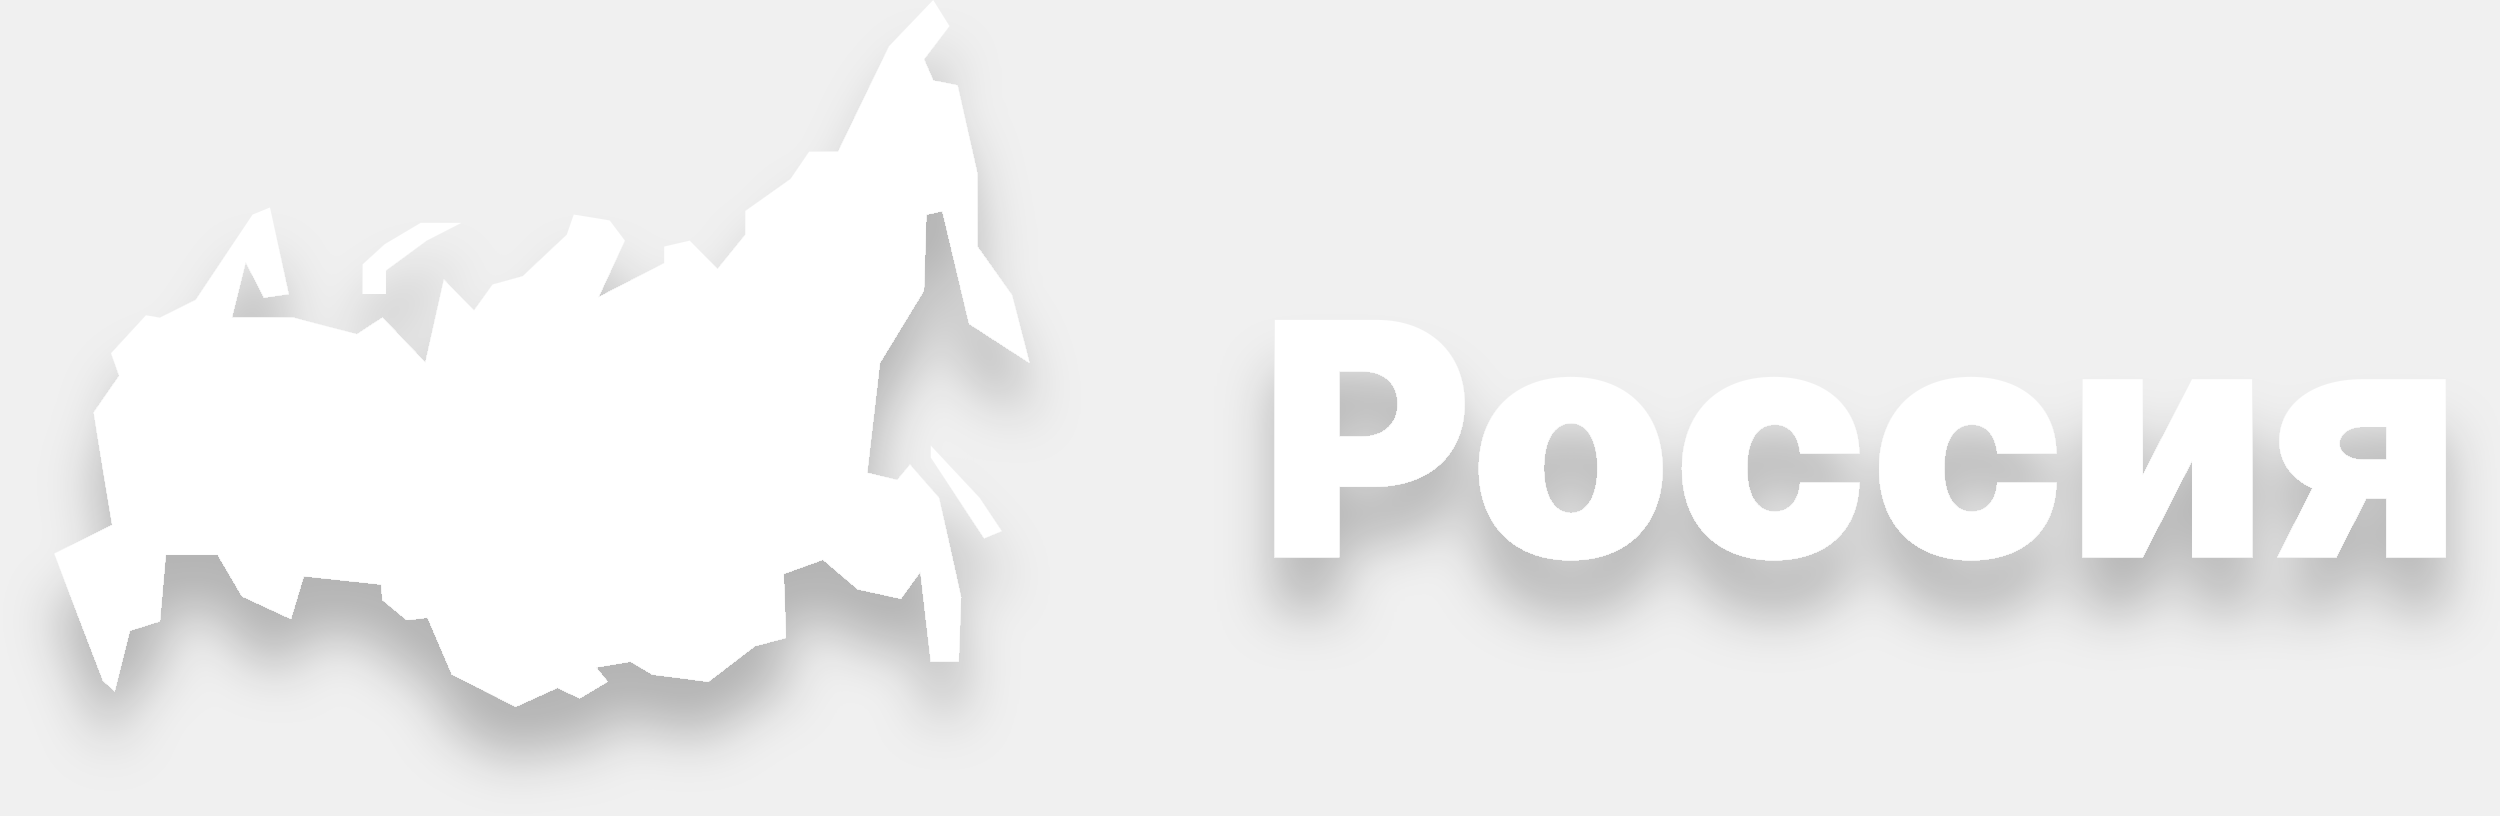
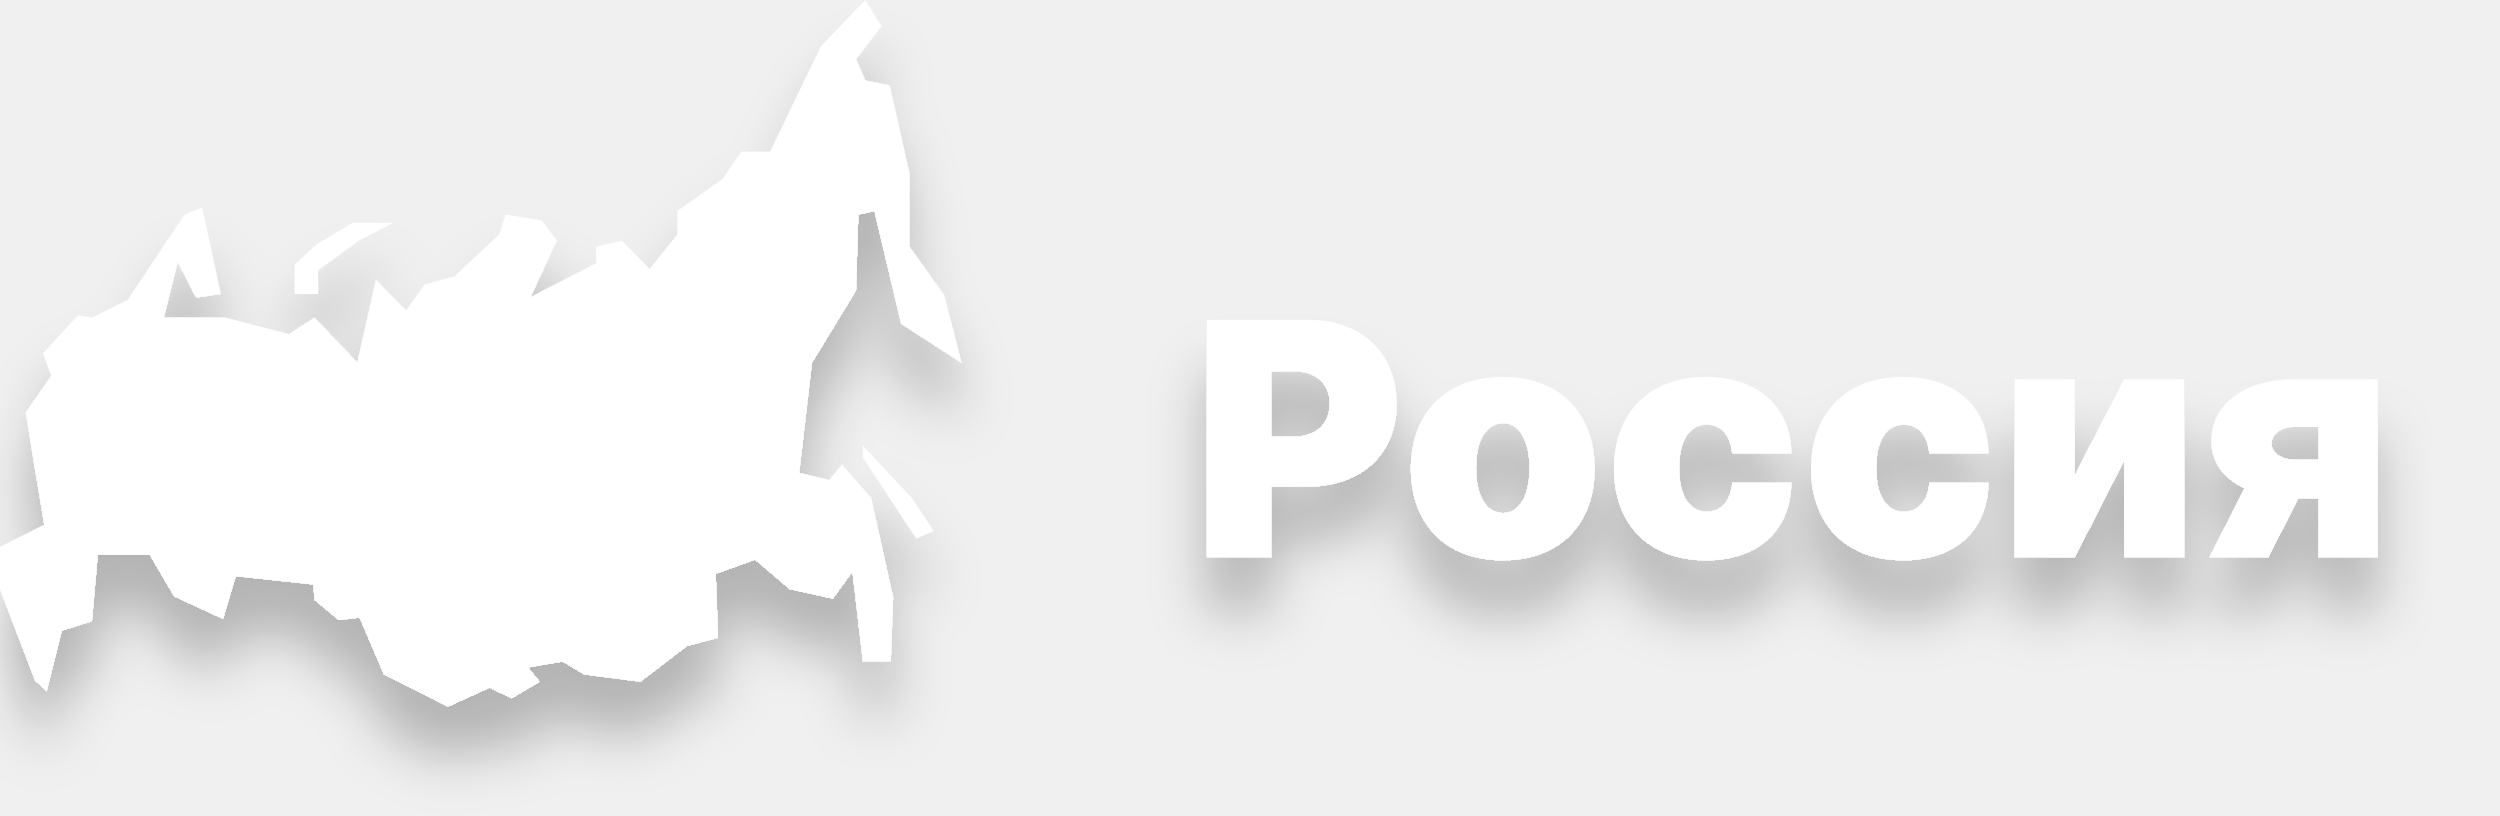
- <svg xmlns="http://www.w3.org/2000/svg" width="184" height="60" viewBox="0 0 184 60" fill="none">
+ <svg xmlns="http://www.w3.org/2000/svg" width="184" height="60" viewBox="5 0 184 60" fill="none">
  <g filter="url(#filter0_d_62863_869)">
    <path d="M11.765 23.383L14.411 22.074L18.592 15.792L19.872 15.268L21.237 21.638L19.445 21.899L18.08 19.282L17.056 23.383H21.579L26.272 24.604L28.149 23.383L31.307 26.698L32.672 20.591L34.891 22.859L36.256 20.94L38.475 20.329L41.717 17.275L42.229 15.792L44.875 16.228L45.984 17.711L44.021 21.899L48.885 19.369V18.148L50.763 17.711L52.811 19.805L54.859 17.275V15.53L58.187 13.175L59.552 11.168H61.685L65.44 3.403L68.683 0L69.877 1.919L68 4.362L68.683 5.933L70.475 6.282L71.925 12.738V18.148L74.485 21.725L75.765 26.698L71.328 23.819L69.365 15.53L68.171 15.792L68 21.376L64.757 26.698L63.819 34.812L66.037 35.336L66.976 34.201L69.109 36.644L70.731 43.973L70.56 48.685H68.512L67.744 42.054L66.293 44.06L63.136 43.362L60.576 41.181L57.675 42.228L57.845 46.94L55.541 47.55L52.128 50.168L48.032 49.644L46.411 48.685L43.851 49.121L44.704 50.168L42.656 51.389L41.035 50.604L37.963 52L33.269 49.644L31.477 45.456L29.941 45.631L28.149 44.148L28.064 43.013L22.347 42.403L21.408 45.544L17.824 43.886L16.032 40.832H12.192L11.765 45.718L9.547 46.416L8.437 50.866L7.584 50.081L4 40.745L8.267 38.651L7.584 34.55L6.901 30.362L8.779 27.658L8.181 26L10.741 23.208L11.765 23.383ZM68.512 33.678L72.437 39.611L73.717 39.087L72.096 36.644L68.512 32.805V33.678ZM28.405 21.638V19.893L31.392 17.711L33.952 16.403H30.965L28.32 17.973L26.699 19.456V21.638H28.405Z" fill="white" />
    <path d="M93.831 41H98.555V35.819H101.171C105.138 35.819 107.797 33.475 107.797 29.716C107.797 26 105.206 23.546 101.341 23.546H93.831V41ZM98.555 32.137V27.33H100.22C101.876 27.33 102.87 28.216 102.87 29.716C102.87 31.208 101.876 32.137 100.22 32.137H98.555Z" fill="white" />
    <path d="M115.604 41.239C119.851 41.239 122.366 38.512 122.366 34.489C122.366 30.466 119.851 27.739 115.604 27.739C111.356 27.739 108.842 30.466 108.842 34.489C108.842 38.512 111.356 41.239 115.604 41.239ZM115.638 37.762C114.381 37.762 113.633 36.509 113.633 34.455C113.633 32.401 114.381 31.148 115.638 31.148C116.827 31.148 117.575 32.401 117.575 34.455C117.575 36.509 116.827 37.762 115.638 37.762Z" fill="white" />
    <path d="M130.555 41.239C134.42 41.239 136.79 39.015 136.841 35.546H132.492C132.39 36.918 131.651 37.66 130.623 37.66C129.391 37.66 128.584 36.603 128.584 34.455C128.584 32.307 129.391 31.25 130.623 31.25C131.659 31.25 132.365 31.992 132.492 33.364H136.841C136.816 29.955 134.395 27.739 130.555 27.739C126.308 27.739 123.793 30.466 123.793 34.489C123.793 38.512 126.308 41.239 130.555 41.239Z" fill="white" />
    <path d="M145.062 41.239C148.928 41.239 151.298 39.015 151.349 35.546H146.999C146.897 36.918 146.158 37.66 145.13 37.66C143.899 37.66 143.092 36.603 143.092 34.455C143.092 32.307 143.899 31.25 145.13 31.25C146.167 31.25 146.872 31.992 146.999 33.364H151.349C151.323 29.955 148.902 27.739 145.062 27.739C140.815 27.739 138.3 30.466 138.3 34.489C138.3 38.512 140.815 41.239 145.062 41.239Z" fill="white" />
    <path d="M157.701 35V27.91H153.283V41H157.701L161.337 33.875V41H165.754V27.91H161.337L157.701 35Z" fill="white" />
    <path d="M175.651 41H180V27.91H173.884C170.12 27.91 167.742 29.819 167.767 32.478C167.75 33.969 168.642 35.205 170.205 35.938L167.631 41H171.947L174.147 36.671H175.651V41ZM175.651 33.841H173.986C172.737 33.841 172.159 33.228 172.185 32.648C172.159 32.103 172.703 31.421 173.884 31.421H175.651V33.841Z" fill="white" />
  </g>
  <defs>
    <filter id="filter0_d_62863_869" x="0" y="0" width="184" height="60" filterUnits="userSpaceOnUse" color-interpolation-filters="sRGB">
      <feFlood flood-opacity="0" result="BackgroundImageFix" />
      <feColorMatrix in="SourceAlpha" type="matrix" values="0 0 0 0 0 0 0 0 0 0 0 0 0 0 0 0 0 0 127 0" result="hardAlpha" />
      <feOffset dy="4" />
      <feGaussianBlur stdDeviation="2" />
      <feComposite in2="hardAlpha" operator="out" />
      <feColorMatrix type="matrix" values="0 0 0 0 0 0 0 0 0 0 0 0 0 0 0 0 0 0 0.25 0" />
      <feBlend mode="normal" in2="BackgroundImageFix" result="effect1_dropShadow_62863_869" />
      <feBlend mode="normal" in="SourceGraphic" in2="effect1_dropShadow_62863_869" result="shape" />
    </filter>
  </defs>
</svg>
